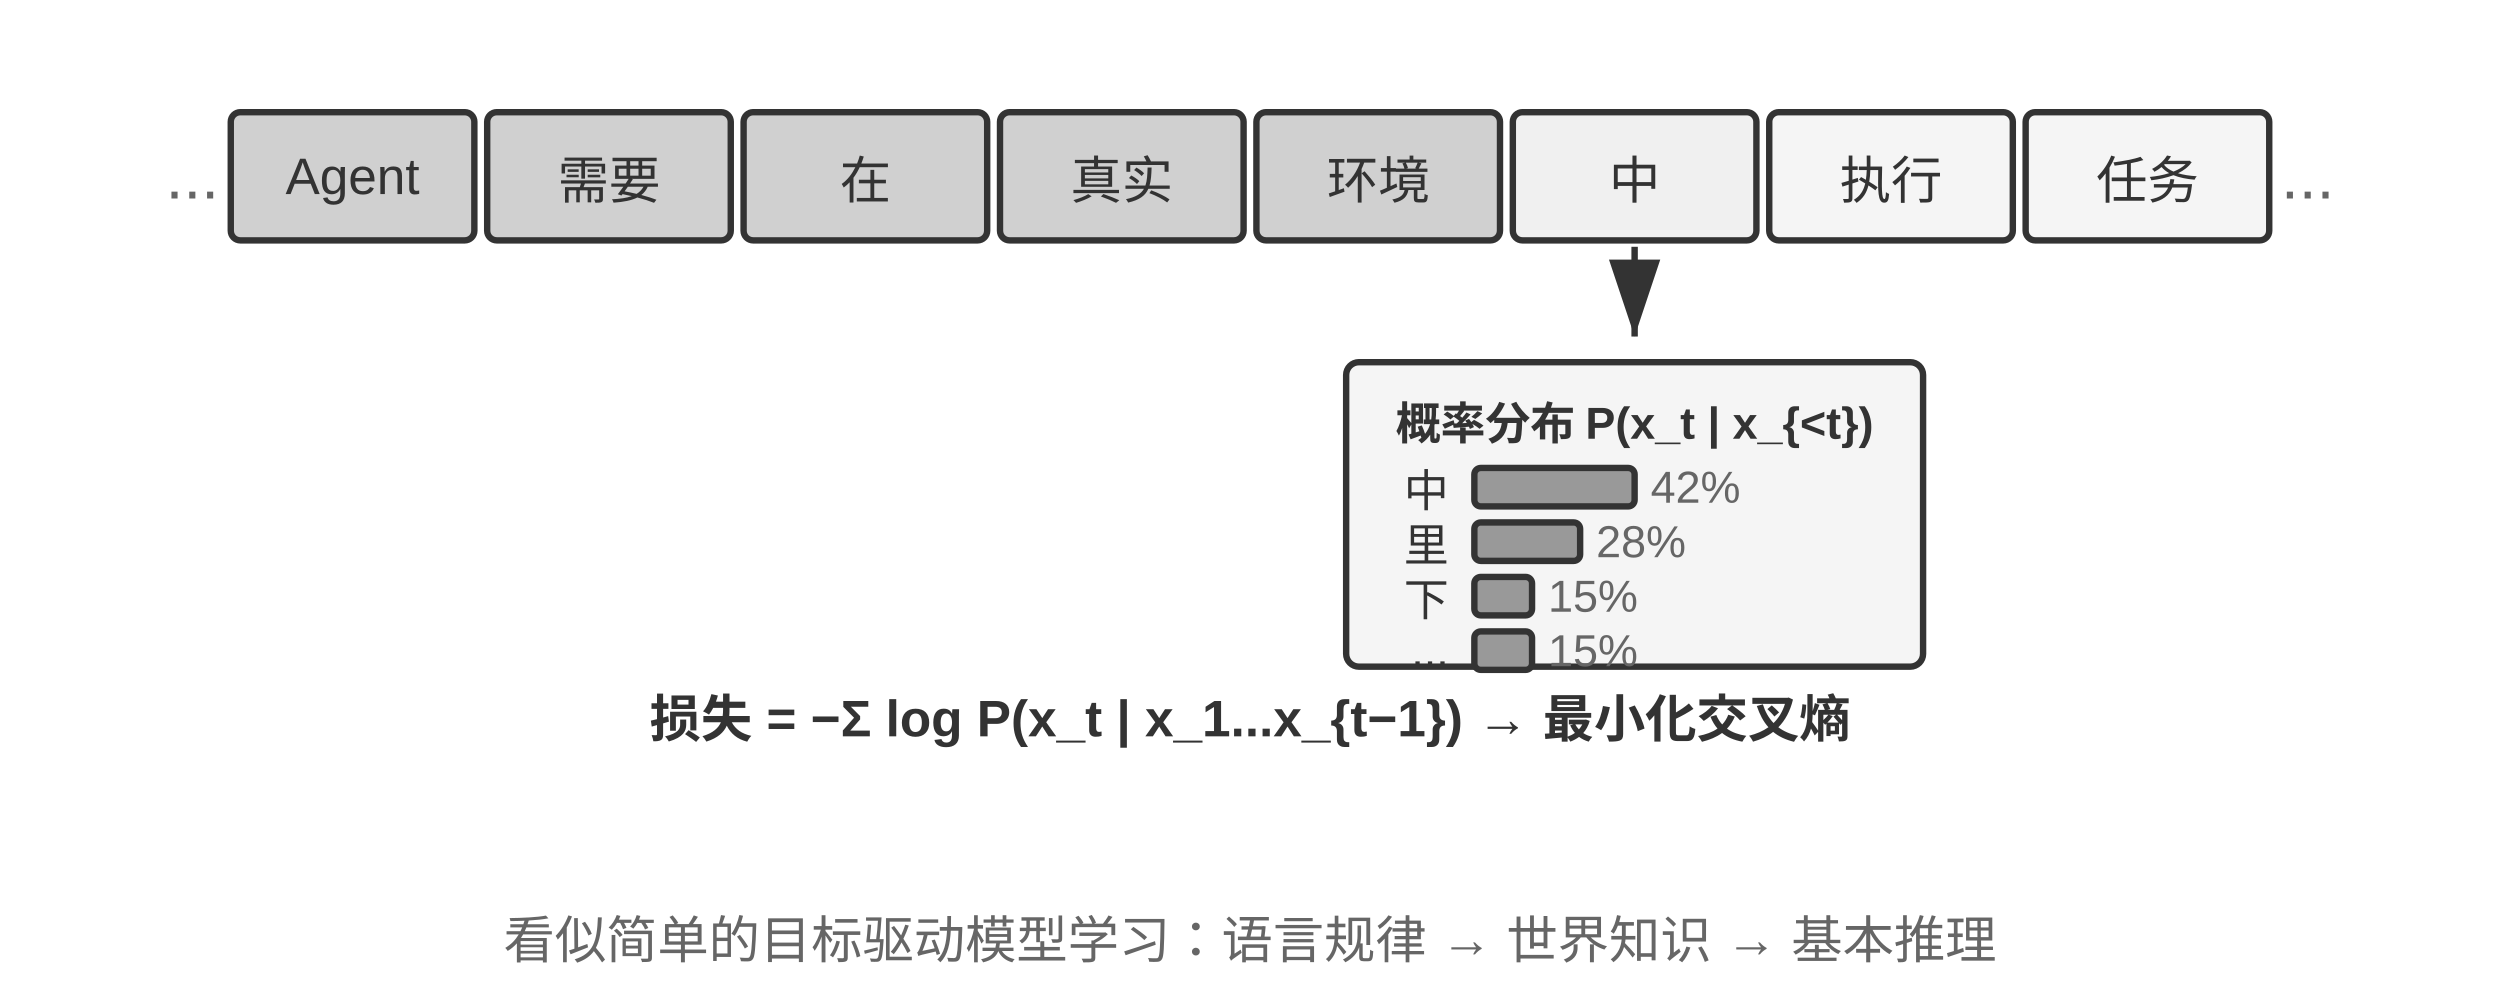
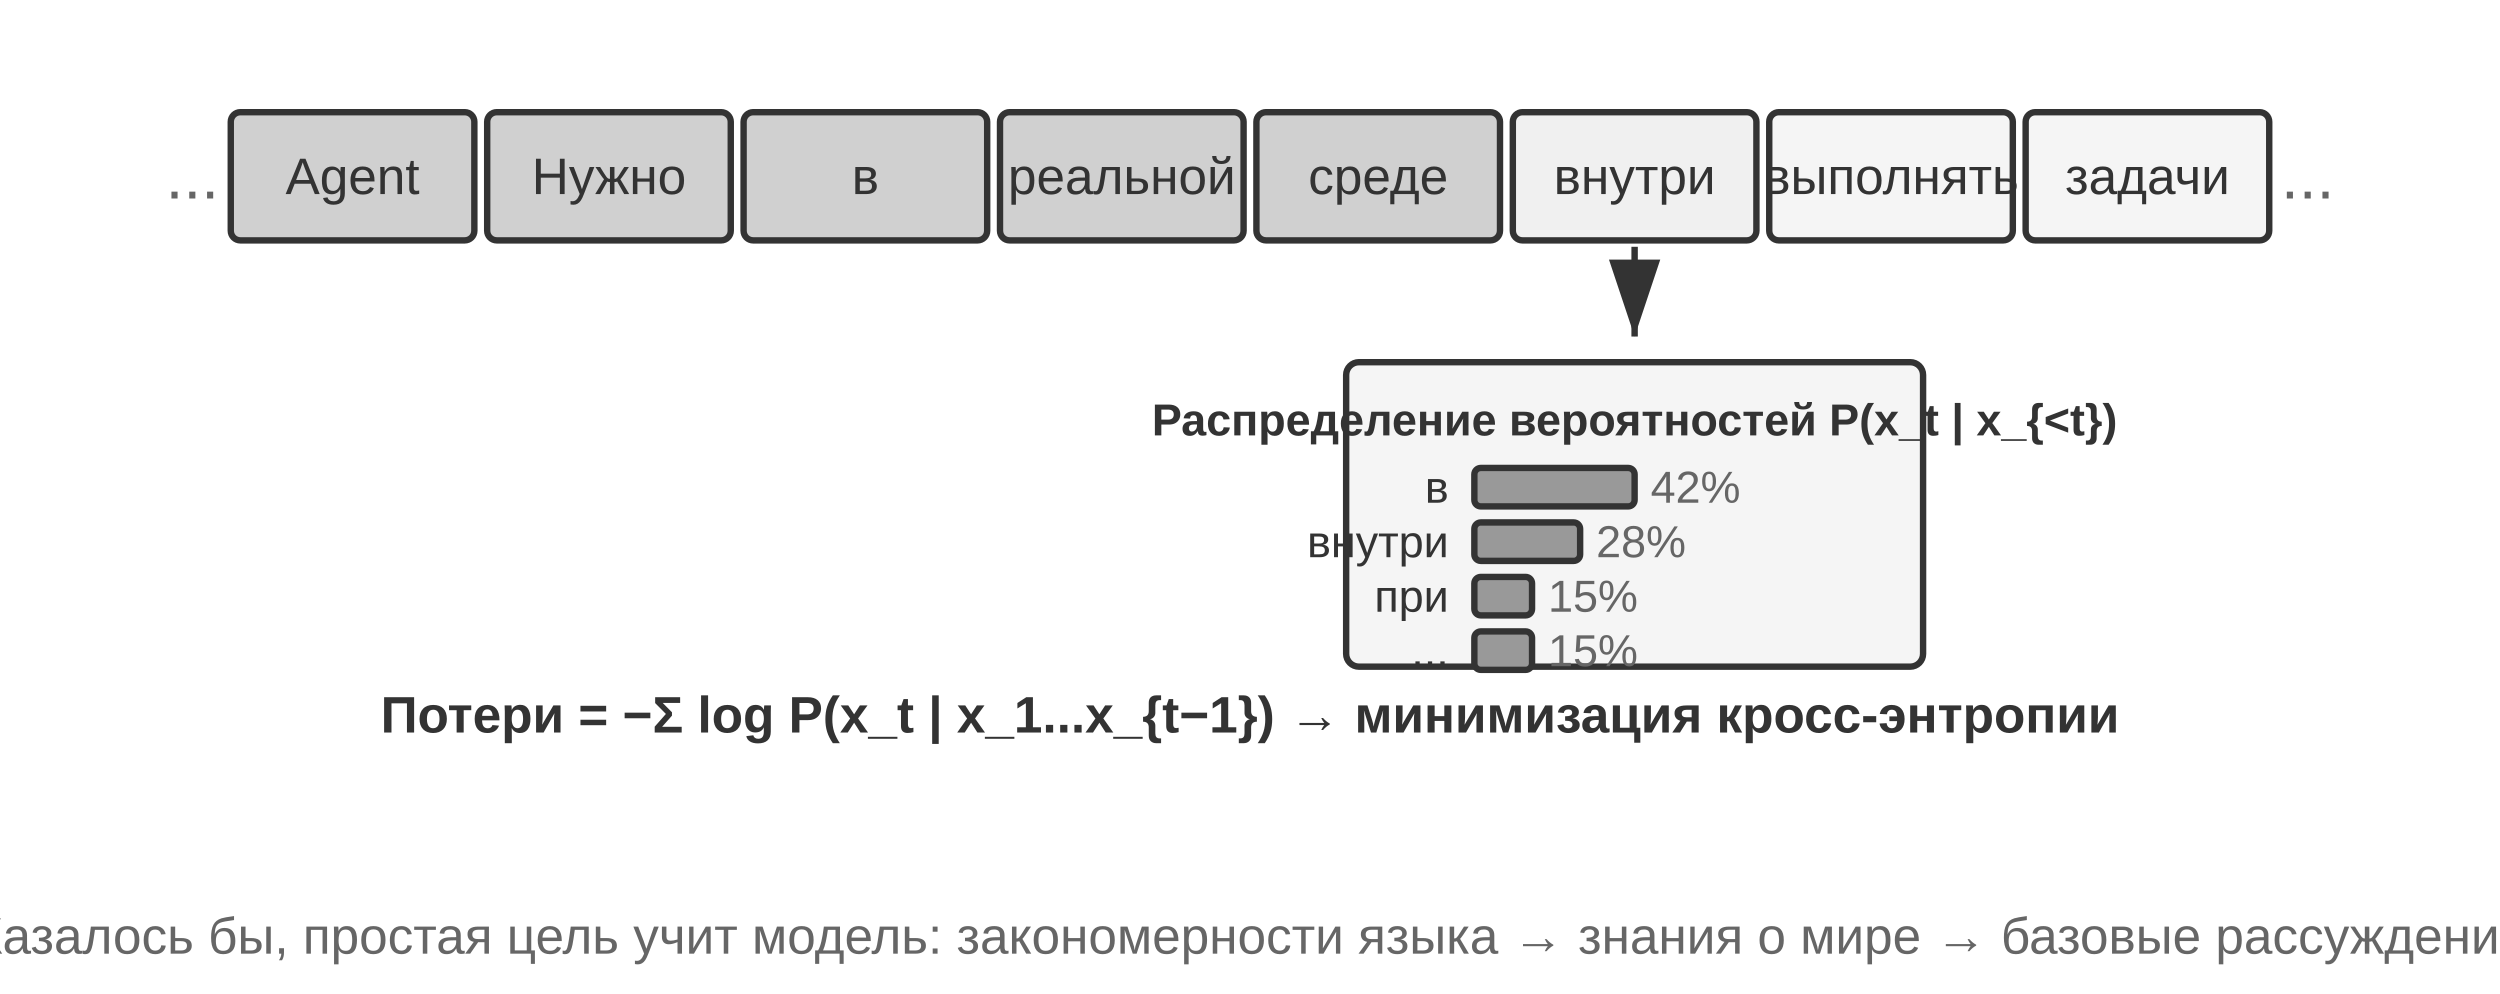
<svg xmlns="http://www.w3.org/2000/svg" viewBox="0 40 780 310" width="780" height="310" style="background:#ffffff">
  <defs>
    <marker id="ah" markerWidth="12" markerHeight="8" refX="12" refY="4" orient="auto">
      <polygon points="0 0, 12 4, 0 8" fill="#333333" />
    </marker>
    <marker id="ah-light" markerWidth="12" markerHeight="8" refX="12" refY="4" orient="auto">
      <polygon points="0 0, 12 4, 0 8" fill="#999999" />
    </marker>
  </defs>
  <rect x="72" y="75" width="76" height="40" rx="3" fill="#d0d0d0" stroke="#333333" stroke-width="2" />
  <text x="110" y="95" font-family="Arial, 'Helvetica Neue', Helvetica, 'PingFang SC', 'Microsoft YaHei', sans-serif" font-size="16" fill="#333333" text-anchor="middle" dominant-baseline="central" font-weight="normal">Agent</text>
  <rect x="152" y="75" width="76" height="40" rx="3" fill="#d0d0d0" stroke="#333333" stroke-width="2" />
-   <text x="190" y="95" font-family="Arial, 'Helvetica Neue', Helvetica, 'PingFang SC', 'Microsoft YaHei', sans-serif" font-size="16" fill="#333333" text-anchor="middle" dominant-baseline="central" font-weight="normal">需要</text>
+   <text x="190" y="95" font-family="Arial, 'Helvetica Neue', Helvetica, 'PingFang SC', 'Microsoft YaHei', sans-serif" font-size="16" fill="#333333" text-anchor="middle" dominant-baseline="central" font-weight="normal" textLength="32.00" lengthAdjust="spacingAndGlyphs">Нужно</text>
  <rect x="232" y="75" width="76" height="40" rx="3" fill="#d0d0d0" stroke="#333333" stroke-width="2" />
-   <text x="270" y="95" font-family="Arial, 'Helvetica Neue', Helvetica, 'PingFang SC', 'Microsoft YaHei', sans-serif" font-size="16" fill="#333333" text-anchor="middle" dominant-baseline="central" font-weight="normal">在</text>
+   <text x="270" y="95" font-family="Arial, 'Helvetica Neue', Helvetica, 'PingFang SC', 'Microsoft YaHei', sans-serif" font-size="16" fill="#333333" text-anchor="middle" dominant-baseline="central" font-weight="normal">в</text>
  <rect x="312" y="75" width="76" height="40" rx="3" fill="#d0d0d0" stroke="#333333" stroke-width="2" />
-   <text x="350" y="95" font-family="Arial, 'Helvetica Neue', Helvetica, 'PingFang SC', 'Microsoft YaHei', sans-serif" font-size="16" fill="#333333" text-anchor="middle" dominant-baseline="central" font-weight="normal">真实</text>
+   <text x="350" y="95" font-family="Arial, 'Helvetica Neue', Helvetica, 'PingFang SC', 'Microsoft YaHei', sans-serif" font-size="16" fill="#333333" text-anchor="middle" dominant-baseline="central" font-weight="normal" textLength="32.00" lengthAdjust="spacingAndGlyphs">реальной</text>
  <rect x="392" y="75" width="76" height="40" rx="3" fill="#d0d0d0" stroke="#333333" stroke-width="2" />
-   <text x="430" y="95" font-family="Arial, 'Helvetica Neue', Helvetica, 'PingFang SC', 'Microsoft YaHei', sans-serif" font-size="16" fill="#333333" text-anchor="middle" dominant-baseline="central" font-weight="normal">环境</text>
+   <text x="430" y="95" font-family="Arial, 'Helvetica Neue', Helvetica, 'PingFang SC', 'Microsoft YaHei', sans-serif" font-size="16" fill="#333333" text-anchor="middle" dominant-baseline="central" font-weight="normal" textLength="32.00" lengthAdjust="spacingAndGlyphs">среде</text>
  <rect x="472" y="75" width="76" height="40" rx="3" fill="#f0f0f0" stroke="#333333" stroke-width="2" />
-   <text x="510" y="95" font-family="Arial, 'Helvetica Neue', Helvetica, 'PingFang SC', 'Microsoft YaHei', sans-serif" font-size="16" fill="#333333" text-anchor="middle" dominant-baseline="central" font-weight="normal">中</text>
+   <text x="510" y="95" font-family="Arial, 'Helvetica Neue', Helvetica, 'PingFang SC', 'Microsoft YaHei', sans-serif" font-size="16" fill="#333333" text-anchor="middle" dominant-baseline="central" font-weight="normal" textLength="16.00" lengthAdjust="spacingAndGlyphs">внутри</text>
  <rect x="552" y="75" width="76" height="40" rx="3" fill="#f5f5f5" stroke="#333333" stroke-width="2" />
-   <text x="590" y="95" font-family="Arial, 'Helvetica Neue', Helvetica, 'PingFang SC', 'Microsoft YaHei', sans-serif" font-size="16" fill="#333333" text-anchor="middle" dominant-baseline="central" font-weight="normal">执行</text>
+   <text x="590" y="95" font-family="Arial, 'Helvetica Neue', Helvetica, 'PingFang SC', 'Microsoft YaHei', sans-serif" font-size="16" fill="#333333" text-anchor="middle" dominant-baseline="central" font-weight="normal" textLength="32.00" lengthAdjust="spacingAndGlyphs">выполнять</text>
  <rect x="632" y="75" width="76" height="40" rx="3" fill="#f5f5f5" stroke="#333333" stroke-width="2" />
-   <text x="670" y="95" font-family="Arial, 'Helvetica Neue', Helvetica, 'PingFang SC', 'Microsoft YaHei', sans-serif" font-size="16" fill="#333333" text-anchor="middle" dominant-baseline="central" font-weight="normal">任务</text>
+   <text x="670" y="95" font-family="Arial, 'Helvetica Neue', Helvetica, 'PingFang SC', 'Microsoft YaHei', sans-serif" font-size="16" fill="#333333" text-anchor="middle" dominant-baseline="central" font-weight="normal" textLength="32.00" lengthAdjust="spacingAndGlyphs">задачи</text>
  <text x="60" y="95" font-family="Arial, 'Helvetica Neue', Helvetica, 'PingFang SC', 'Microsoft YaHei', sans-serif" font-size="20" fill="#666666" text-anchor="middle" dominant-baseline="central" font-weight="normal">...</text>
  <text x="720" y="95" font-family="Arial, 'Helvetica Neue', Helvetica, 'PingFang SC', 'Microsoft YaHei', sans-serif" font-size="20" fill="#666666" text-anchor="middle" dominant-baseline="central" font-weight="normal">...</text>
  <line x1="510" y1="117" x2="510" y2="145" stroke="#333333" stroke-width="2" marker-end="url(#ah)" />
  <rect x="420" y="153" width="180" height="95" rx="4" fill="#f5f5f5" stroke="#333333" stroke-width="2" />
-   <text x="510" y="171" font-family="Arial, 'Helvetica Neue', Helvetica, 'PingFang SC', 'Microsoft YaHei', sans-serif" font-size="14" fill="#333333" text-anchor="middle" dominant-baseline="central" font-weight="bold">概率分布 P(x_t | x_{&lt;t})</text>
+   <text x="510" y="171" font-family="Arial, 'Helvetica Neue', Helvetica, 'PingFang SC', 'Microsoft YaHei', sans-serif" font-size="14" fill="#333333" text-anchor="middle" dominant-baseline="central" font-weight="bold" textLength="150.80" lengthAdjust="spacingAndGlyphs">Распределение вероятностей P(x_t | x_{&lt;t})</text>
  <rect x="460" y="186" width="50" height="12" rx="2" fill="#999999" stroke="#333333" stroke-width="2" />
-   <text x="452" y="192" font-family="Arial, 'Helvetica Neue', Helvetica, 'PingFang SC', 'Microsoft YaHei', sans-serif" font-size="14" fill="#333333" text-anchor="end" dominant-baseline="central" font-weight="normal">中</text>
+   <text x="452" y="192" font-family="Arial, 'Helvetica Neue', Helvetica, 'PingFang SC', 'Microsoft YaHei', sans-serif" font-size="14" fill="#333333" text-anchor="end" dominant-baseline="central" font-weight="normal">в</text>
  <text x="515" y="192" font-family="Arial, 'Helvetica Neue', Helvetica, 'PingFang SC', 'Microsoft YaHei', sans-serif" font-size="14" fill="#666666" text-anchor="start" dominant-baseline="central" font-weight="normal">42%</text>
  <rect x="460" y="203" width="33" height="12" rx="2" fill="#999999" stroke="#333333" stroke-width="2" />
-   <text x="452" y="209" font-family="Arial, 'Helvetica Neue', Helvetica, 'PingFang SC', 'Microsoft YaHei', sans-serif" font-size="14" fill="#333333" text-anchor="end" dominant-baseline="central" font-weight="normal">里</text>
+   <text x="452" y="209" font-family="Arial, 'Helvetica Neue', Helvetica, 'PingFang SC', 'Microsoft YaHei', sans-serif" font-size="14" fill="#333333" text-anchor="end" dominant-baseline="central" font-weight="normal" textLength="14.00" lengthAdjust="spacingAndGlyphs">внутри</text>
  <text x="498" y="209" font-family="Arial, 'Helvetica Neue', Helvetica, 'PingFang SC', 'Microsoft YaHei', sans-serif" font-size="14" fill="#666666" text-anchor="start" dominant-baseline="central" font-weight="normal">28%</text>
  <rect x="460" y="220" width="18" height="12" rx="2" fill="#999999" stroke="#333333" stroke-width="2" />
-   <text x="452" y="226" font-family="Arial, 'Helvetica Neue', Helvetica, 'PingFang SC', 'Microsoft YaHei', sans-serif" font-size="14" fill="#333333" text-anchor="end" dominant-baseline="central" font-weight="normal">下</text>
+   <text x="452" y="226" font-family="Arial, 'Helvetica Neue', Helvetica, 'PingFang SC', 'Microsoft YaHei', sans-serif" font-size="14" fill="#333333" text-anchor="end" dominant-baseline="central" font-weight="normal" textLength="14.00" lengthAdjust="spacingAndGlyphs">при</text>
  <text x="483" y="226" font-family="Arial, 'Helvetica Neue', Helvetica, 'PingFang SC', 'Microsoft YaHei', sans-serif" font-size="14" fill="#666666" text-anchor="start" dominant-baseline="central" font-weight="normal">15%</text>
  <rect x="460" y="237" width="18" height="12" rx="2" fill="#999999" stroke="#333333" stroke-width="2" />
  <text x="452" y="243" font-family="Arial, 'Helvetica Neue', Helvetica, 'PingFang SC', 'Microsoft YaHei', sans-serif" font-size="14" fill="#333333" text-anchor="end" dominant-baseline="central" font-weight="normal">...</text>
  <text x="483" y="243" font-family="Arial, 'Helvetica Neue', Helvetica, 'PingFang SC', 'Microsoft YaHei', sans-serif" font-size="14" fill="#666666" text-anchor="start" dominant-baseline="central" font-weight="normal">15%</text>
-   <text x="390" y="263" font-family="Arial, 'Helvetica Neue', Helvetica, 'PingFang SC', 'Microsoft YaHei', sans-serif" font-size="16" fill="#333333" text-anchor="middle" dominant-baseline="central" font-weight="bold">损失 = −Σ log P(x_t | x_1...x_{t−1}) → 最小化交叉熵</text>
-   <text x="390" y="332" font-family="Arial, 'Helvetica Neue', Helvetica, 'PingFang SC', 'Microsoft YaHei', sans-serif" font-size="16" fill="#666666" text-anchor="middle" dominant-baseline="central" font-weight="normal">看似简单的目标驱动模型学习：语言规律 → 世界知识 → 基本推理</text>
+   <text x="390" y="263" font-family="Arial, 'Helvetica Neue', Helvetica, 'PingFang SC', 'Microsoft YaHei', sans-serif" font-size="16" fill="#333333" text-anchor="middle" dominant-baseline="central" font-weight="bold" textLength="374.63" lengthAdjust="spacingAndGlyphs">Потери = −Σ log P(x_t | x_1...x_{t−1}) → минимизация кросс-энтропии</text>
+   <text x="390" y="332" font-family="Arial, 'Helvetica Neue', Helvetica, 'PingFang SC', 'Microsoft YaHei', sans-serif" font-size="16" fill="#666666" text-anchor="middle" dominant-baseline="central" font-weight="normal" textLength="465.78" lengthAdjust="spacingAndGlyphs">Казалось бы, простая цель учит модель: закономерности языка → знания о мире → базовые рассуждения</text>
</svg>
